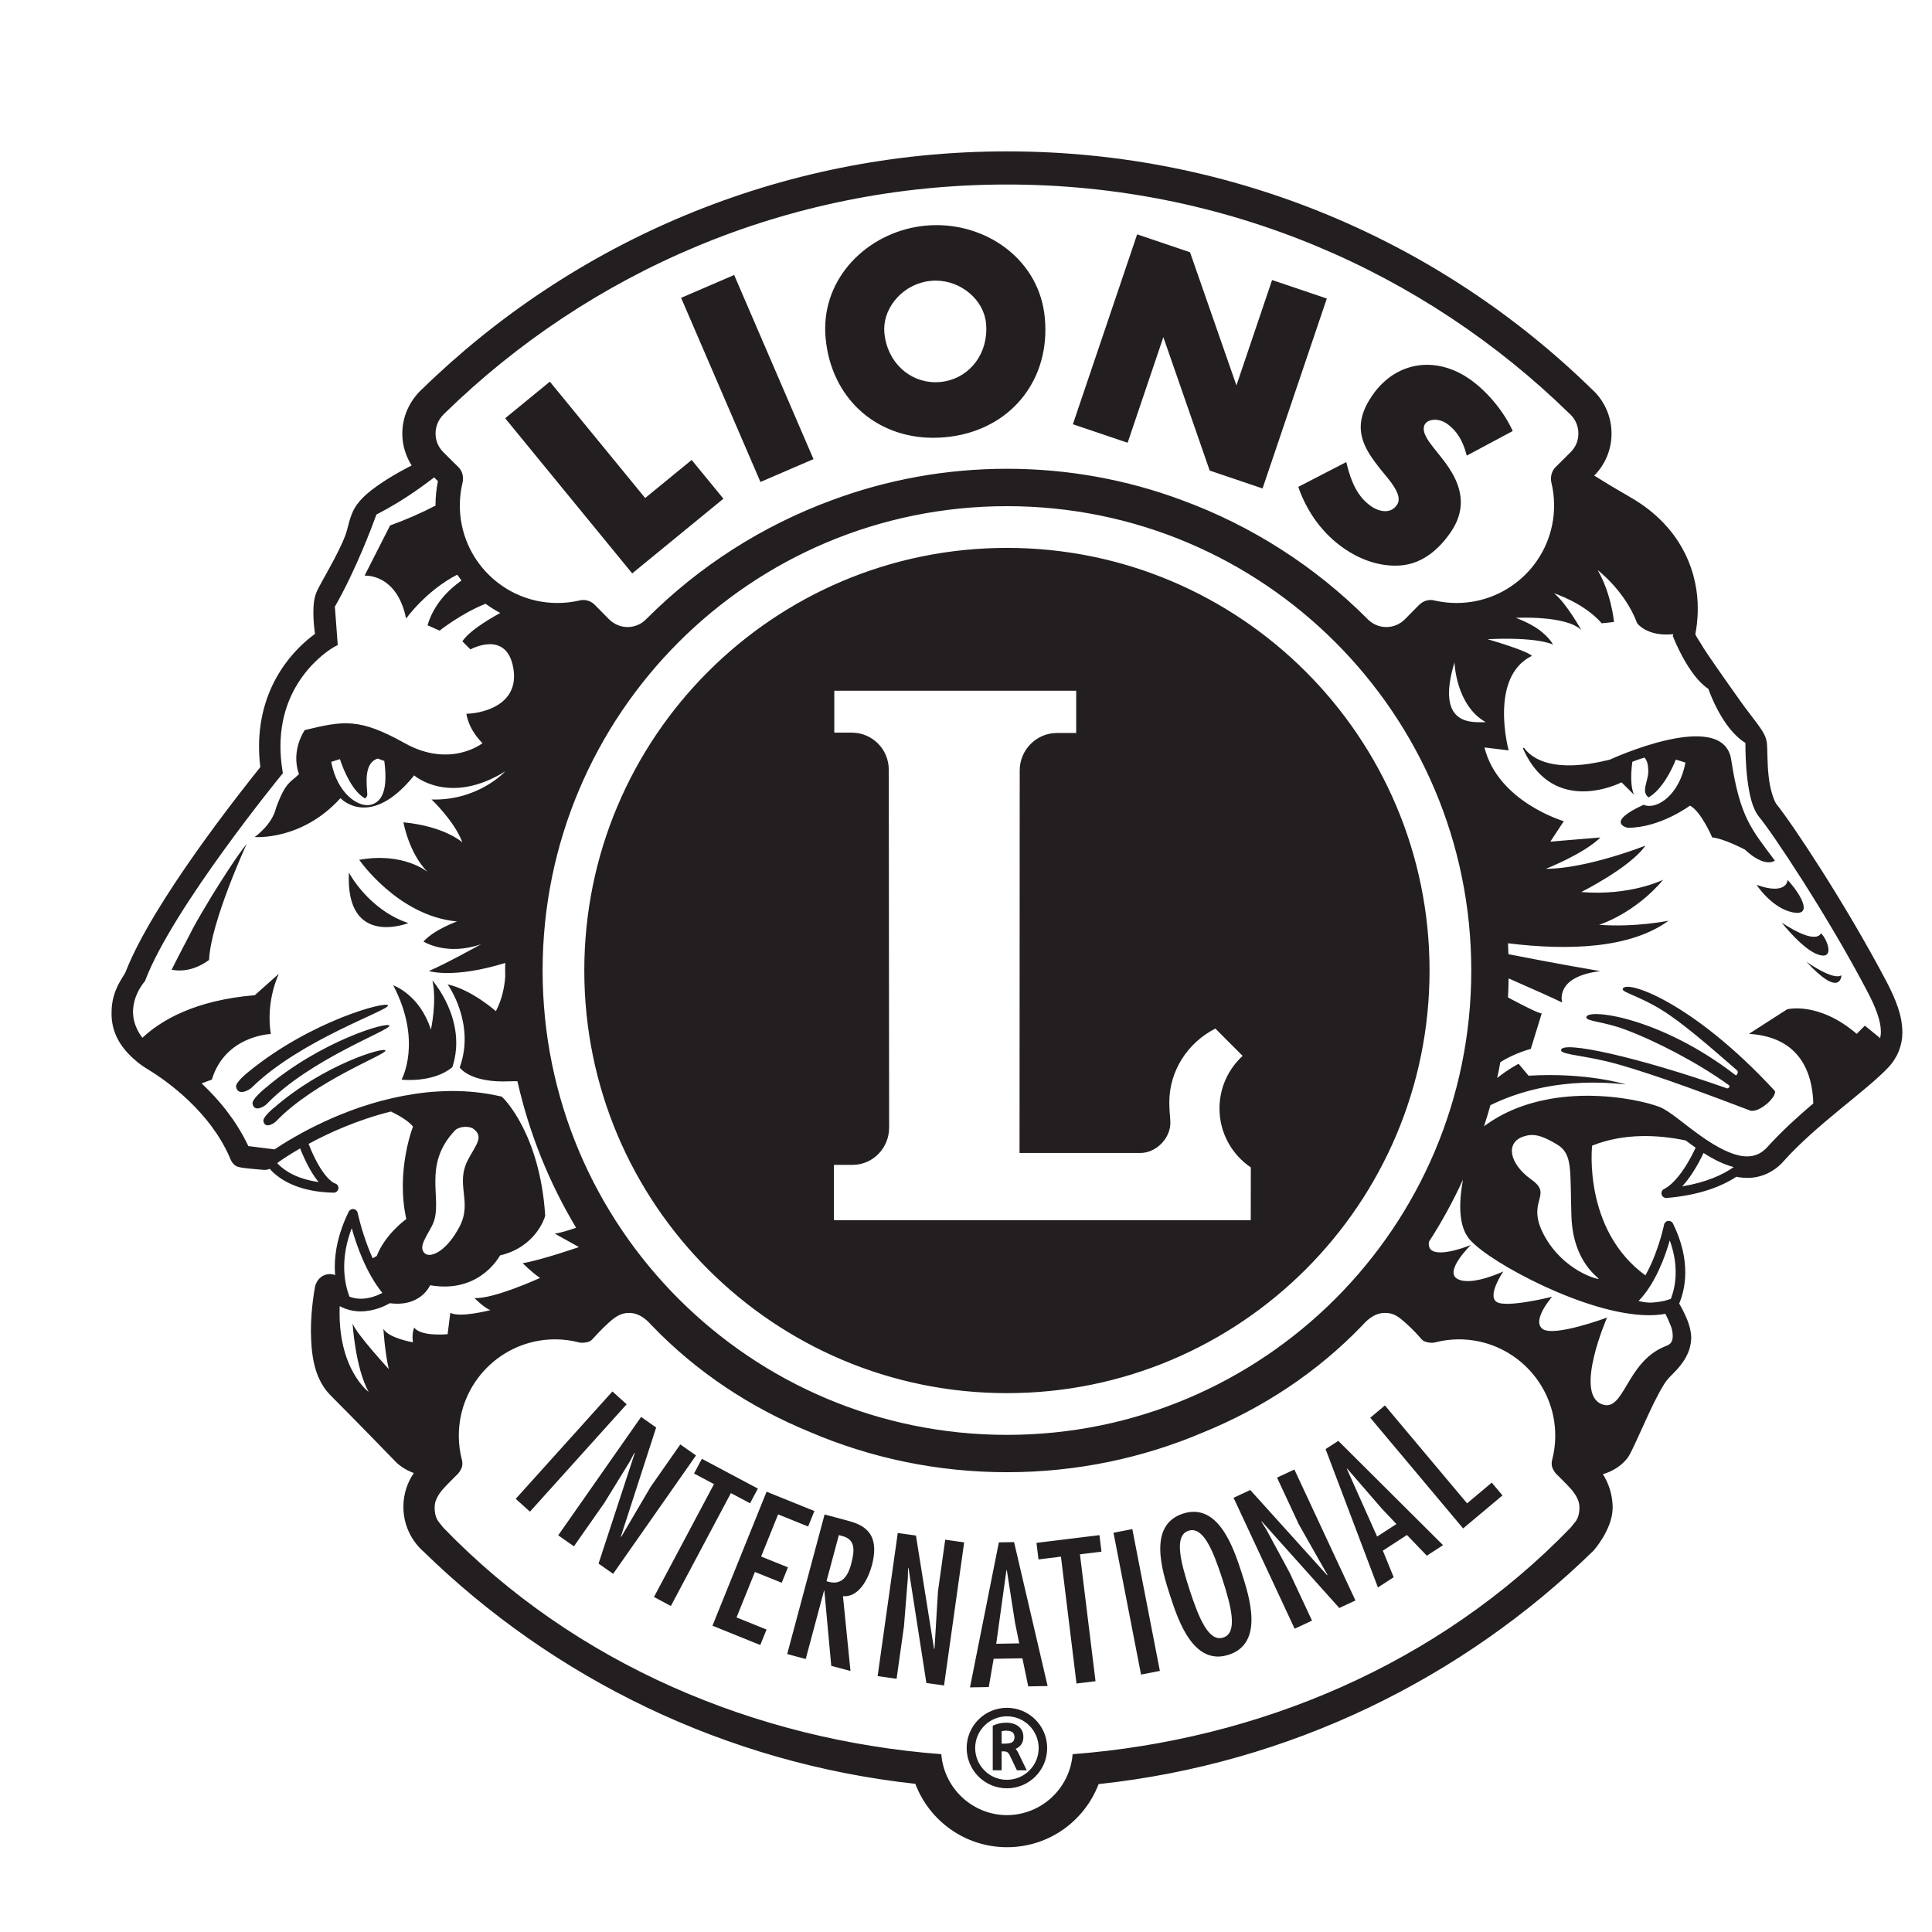
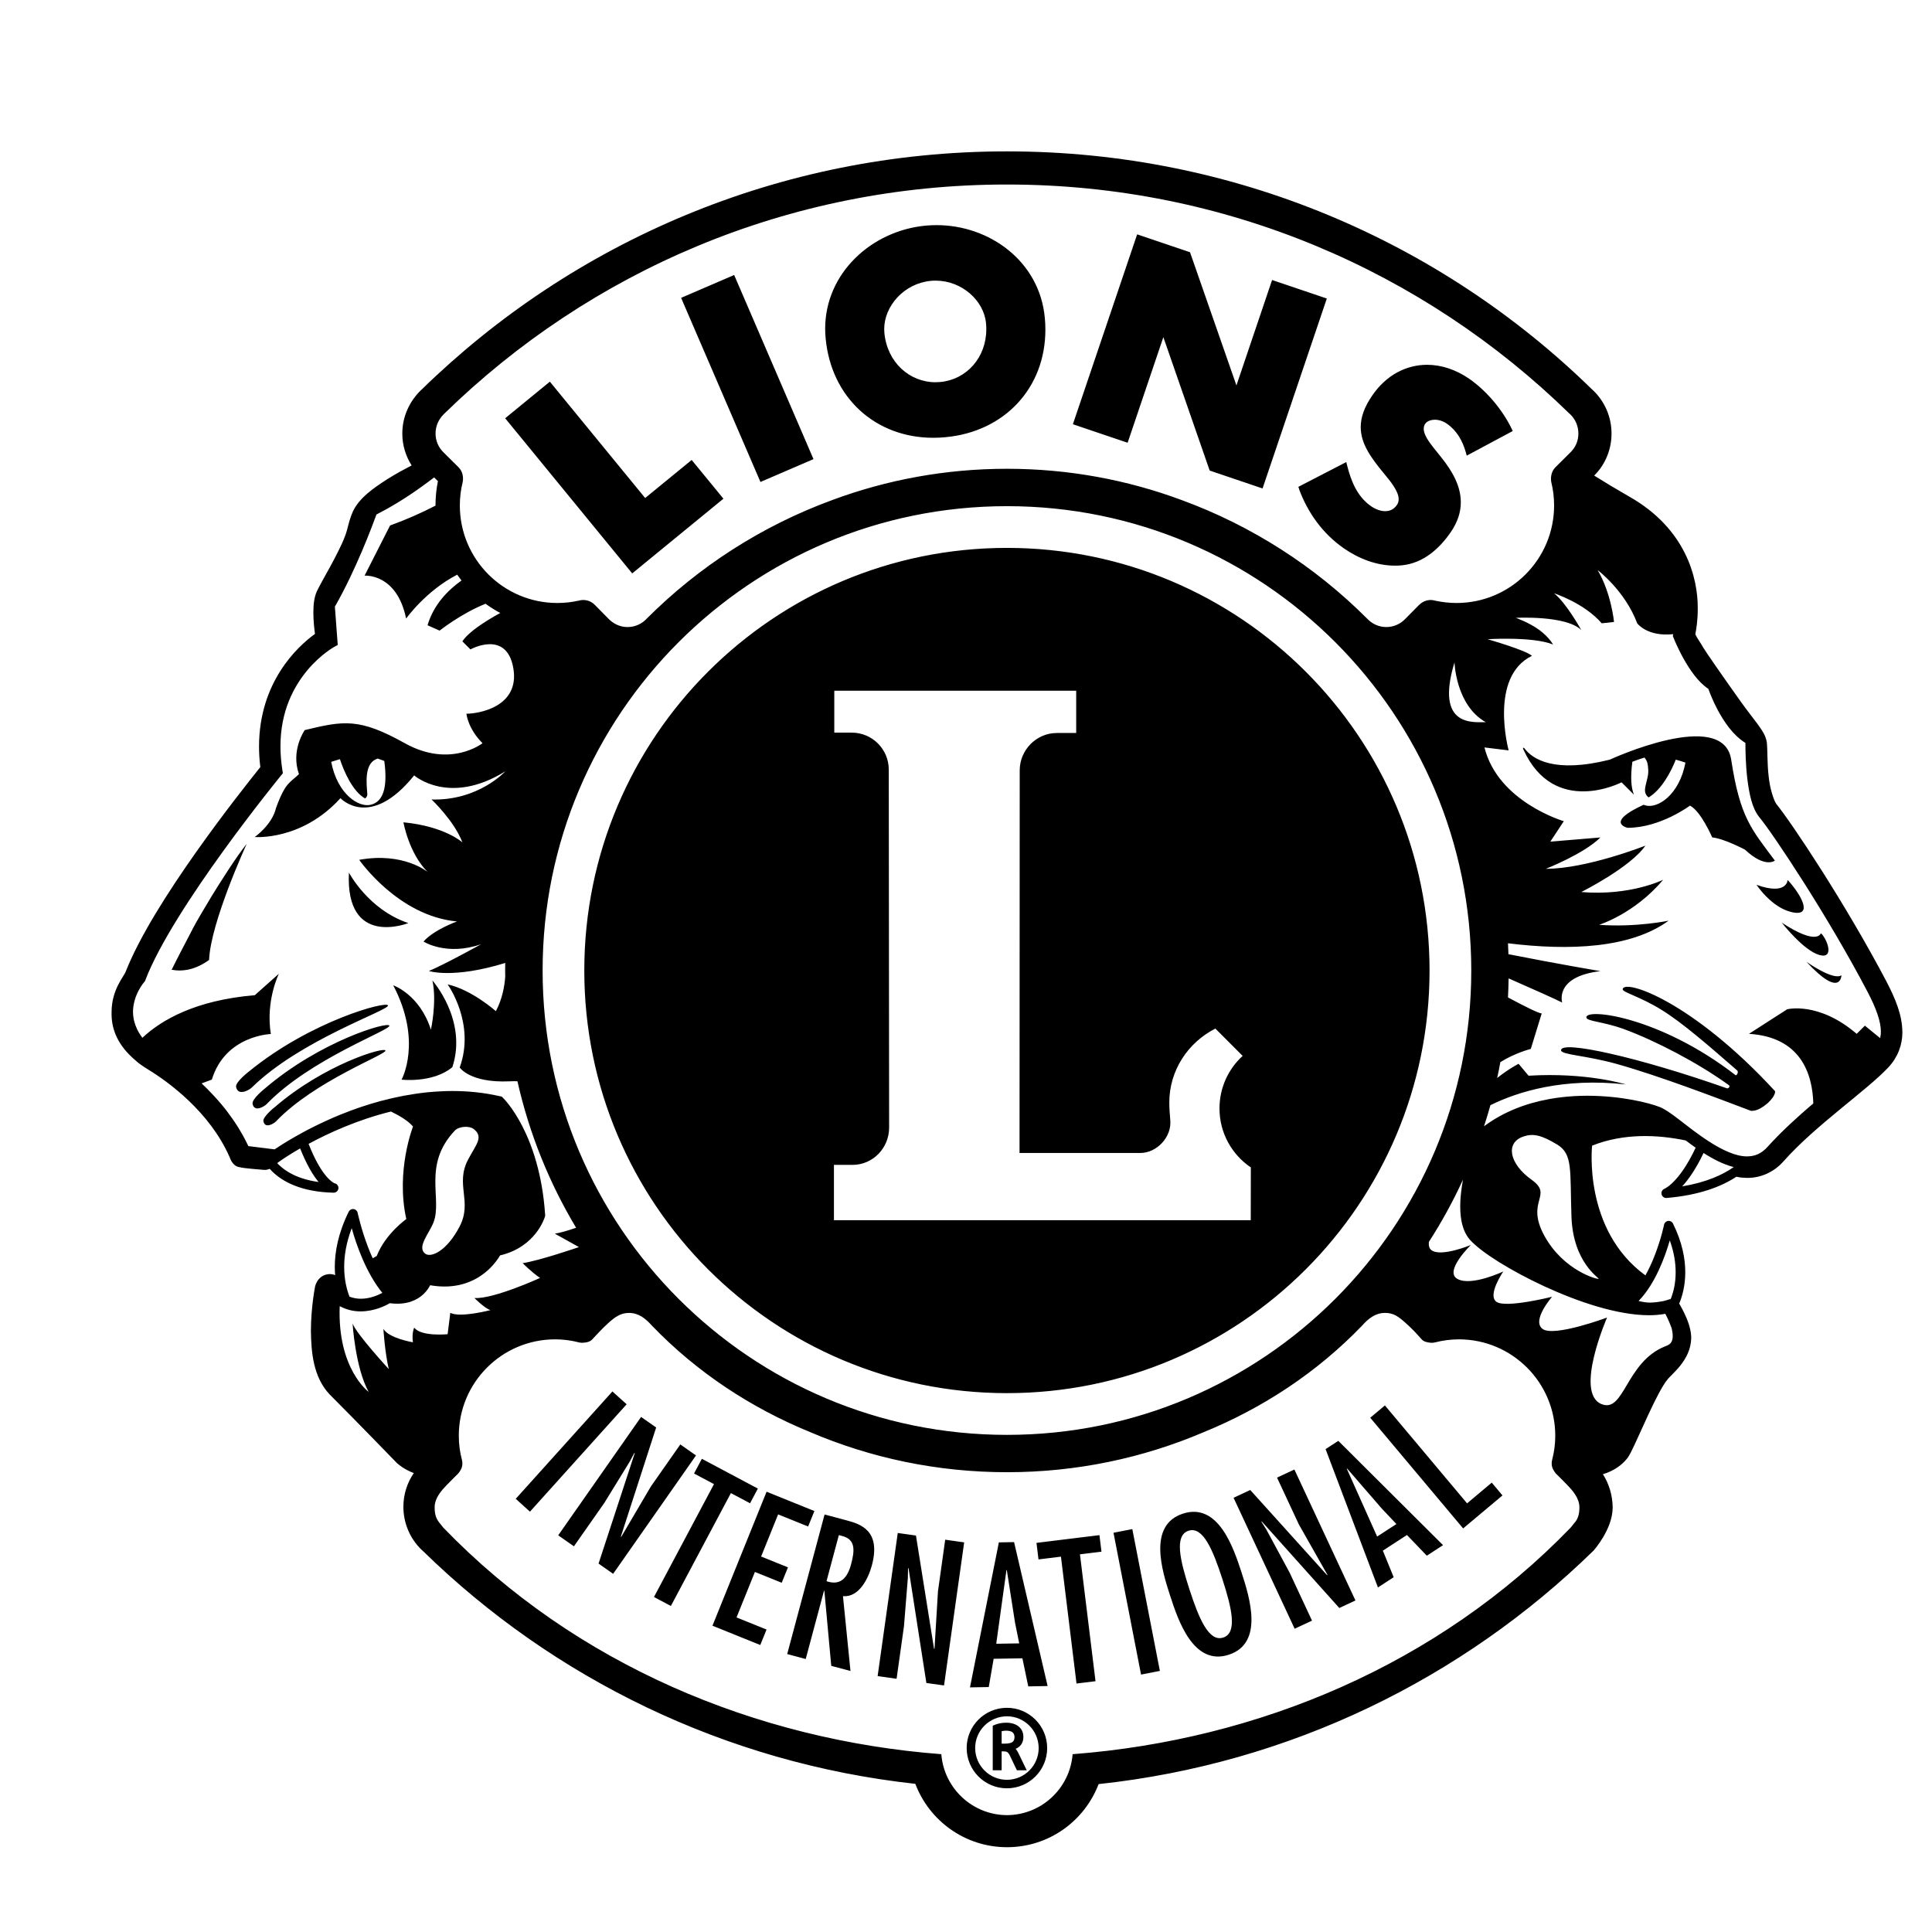
<svg xmlns="http://www.w3.org/2000/svg" id="final_black_logo" data-name="final black logo" viewBox="0 0 432 432">
  <defs>
    <style>
      .cls-1 {
-         fill: #231f20;
+         fill: #000000;
      }
    </style>
  </defs>
  <path class="cls-1" d="M407.15,208.67s-.72,2.91-8.75-2.37c0,0,4.86,6.25,8.42,7.24,3.56.98,1.61-3.8.33-4.87ZM399.72,196.76s-.09,3.54-6.95,1.09c0,0,3.34,5.14,7.97,6.13,4.97,1.06,1.7-4.31-1.02-7.22ZM396.86,192.43c-5.19-7.01-7.77-9.51-9.76-22.57-1.79-11.73-27.14,0-27.14,0-12.46,3.12-17.29-.13-19.09-2.52,0-.05-.54-.42-.23.25,6.89,15.18,21.94,7.34,21.94,7.34l2.77,2.76c-.65-1.6-.8-4-.35-7.36.58-.21,1.59-.62,2.73-.93.68.9.75,1.5.83,2.9.08,1.38-.74,3.22-.74,4.39,0,1.12.82,1.61.82,1.61,2.89-1.7,5.05-5.84,6.07-8.44.74.2,1.47.42,2.16.66-1.37,7.23-6.2,10.35-8.96,9.57-.13-.04-.26-.09-.39-.14-8.81,4.02-3.58,5.15-3.58,5.15,7.32,0,13.94-4.96,13.94-4.96,2.44,1.22,4.97,7.1,4.97,7.1,2.74.3,7.32,2.74,7.32,2.74,4.57,4.27,6.71,2.44,6.71,2.44ZM86.76,224.83c-.21-1.11-17.19,3.42-31.05,14.72,0,0-3.12,2.39-2.92,3.48.4,2.12,2.89.76,3.53.13,10.83-10.65,30.65-17.23,30.44-18.33ZM285.54,330.38l4.87,10.45,6.4,11.29-.04.12-17.21-19.07-3.73,1.74,13.66,29.28,3.88-1.81-5.02-10.76-5.16-9.55-1.12-1.79.04-.11,17.36,19.38,3.61-1.68-13.65-29.28-3.88,1.81ZM47.26,200.5c-1.56,2.59-2.89,4.8-4.24,7.29,0,0,.01,0,.02,0-1.42,2.71-3.69,7.06-4.66,9.05,2.55.47,5.38-.03,8.37-2.19.34-8.43,8.42-25.97,8.42-25.97-2.31,2.87-5.77,8.34-7.92,11.82,0,0,0,0,0,0ZM61.26,247.69s-2.52,2.05-2.36,2.98c.3,1.79,2.29.61,2.81.08,8.75-9.13,24.63-14.9,24.48-15.84-.15-.93-13.75,3.08-24.92,12.79ZM170.04,107.77l11.86-5.11-17.74-41.17-11.86,5.11.23.54,17.51,40.63ZM260.13,75.39l10.36,29.83,11.82,4,14.37-42.47-12.24-4.14-7.97,23.57-10.38-29.78-11.82-4-14.37,42.46,12.24,4.14,7.99-23.62ZM208.66,97.89h.04c.88,0,1.78-.04,2.69-.13,13.27-1.22,22.37-11.06,22.36-24.05,0-.88-.04-1.77-.13-2.68-1.18-12.62-12.37-20.7-24.22-20.69-.8,0-1.61.04-2.41.11-12.04,1.12-22.47,10.57-22.48,23.04,0,.69.03,1.39.1,2.1,1.22,13.36,11.18,22.3,24.06,22.3ZM208.13,62.8c.36-.04.71-.05,1.07-.05h.02c5.81,0,10.8,4.43,11.26,9.56h0c.04.44.06.87.06,1.3,0,6.39-4.46,11.27-10.3,11.81-.36.03-.71.05-1.06.05-5.79,0-10.81-4.43-11.43-11.04-.03-.28-.04-.55-.04-.83-.01-5.18,4.48-10.25,10.43-10.8ZM290.46,109.34c1.97,5.34,5.32,10.01,10.06,13.29,3.29,2.28,7.28,3.85,11.4,3.85.51,0,1.02-.02,1.54-.07,4.84-.49,8.39-3.75,10.9-7.37,1.59-2.3,2.29-4.56,2.28-6.74,0-3.61-1.87-6.92-4.36-10.02l-1.86-2.33c-.68-.89-1.36-1.78-1.76-2.74-.23-.53-.31-.98-.31-1.35,0-1.27.97-1.97,2.47-2.01.85,0,1.82.28,2.71.89,2.22,1.54,3.5,3.81,4.24,6.43l.2.71,10.28-5.5-.24-.51c-2.04-4.23-5.6-8.47-9.47-11.16h0c-3.01-2.08-6.27-3.14-9.44-3.14-4.66,0-9.1,2.29-12.21,6.79-1.83,2.63-2.63,4.96-2.63,7.14.01,3.81,2.38,6.95,5.33,10.54,1.19,1.42,3.19,3.82,3.15,5.6,0,.47-.11.88-.4,1.29-.7.99-1.58,1.36-2.6,1.37-1.02,0-2.17-.42-3.15-1.1-3.07-2.12-4.48-5.56-5.38-9.16l-.18-.72-10.72,5.54.18.49ZM141.37,128.21l20.39-16.7-7.1-8.66-10.4,8.51-21.31-26.02-9.99,8.18.37.46,28.03,34.23ZM403.93,215.06c7.73,8.37,7.82,3.01,7.82,3.01-1.82,1.27-7.82-3.01-7.82-3.01ZM425.37,230.72c-.03-3.77-1.54-7.36-3.53-11.21h0s0,0,0,0h-.01s.01,0,.01,0c-9.1-17.31-21.18-35.49-24.71-39.82-.6-1.01-1.38-3.4-1.65-6.06-.35-2.87-.23-5.8-.41-7.59-.25-1.68-1.12-2.79-2.13-4.22-1.03-1.4-2.3-2.97-3.59-4.78-1.89-2.65-3.91-5.52-5.51-7.82-1.58-2.27-2.84-4.14-2.93-4.33-.75-1.31-1.52-2.36-1.71-2.82-.04-.1-.08-.19-.12-.27.24-1.2.54-3.16.54-5.61,0-.08,0-.13,0-.16.05-6.85-2.7-17.81-15.23-24.94-2.95-1.69-5.58-3.27-7.93-4.75,2.43-2.38,3.87-5.78,3.88-9.31,0-.04,0-.04,0-.04v-.06s0-.01,0-.01c0-3.72-1.55-7.16-4.06-9.58l-.41-.38c-33.58-32.79-79.76-53.11-130.62-53.11h0s-.04,0-.08,0h-.01s-.05,0-.09,0c-50.86,0-97.04,20.31-130.77,53.24l-.14.12c-2.61,2.52-4.19,5.95-4.2,9.67h0s0,.04,0,.08c0,.01,0,.02,0,.04,0,2.54.76,4.99,2.08,7.07-1.5.78-3.46,1.83-5.4,3.05-3.15,2.02-6.32,4.23-7.73,7.24-1.07,2.48-1.02,3.61-1.8,5.62-.72,1.9-2.07,4.52-3.34,6.83-1.28,2.35-2.42,4.32-2.93,5.43-.66,1.5-.76,3.13-.77,4.75,0,1.81.2,3.59.36,4.75-3.96,2.87-12.48,10.79-12.51,25.16,0,1.48.09,3.02.29,4.62-4.52,5.65-23.98,30.16-30.08,45.69-.38,1.11-3.17,4.02-3.18,9.07v.11c-.07,3.21.97,6.68,4.59,10.05l1.25,1.1.23.18c.14.08.6.51,2.16,1.46,4.4,2.69,13.7,9.4,18.15,19.53.04.11.1.28.2.49.18.33.29.74.94,1.31.49.36.63.34.8.41.51.14.92.19,1.52.27,1.72.21,4.28.4,4.3.4h.36c.32-.05.6-.13.87-.23.16.18.31.35.49.53,2.37,2.35,6.6,4.64,13.78,4.8h.02c.54,0,1-.41,1.06-.95.06-.55-.31-1.05-.85-1.15h0c-.32-.12-2.9-1.38-5.82-8.82,4.46-2.41,10.93-5.38,18.42-7.23,2.04.99,3.92,2.14,4.93,3.36,0,0-3.9,9.89-1.5,20.68,0,0-4.7,3.33-6.61,8.26-.3.17-.61.34-.9.51-.39-.85-.75-1.7-1.06-2.53-1.59-4.16-2.3-7.62-2.31-7.63-.09-.44-.46-.78-.9-.84-.45-.06-.89.18-1.09.58-2.35,4.75-3.12,8.95-3.12,12.36,0,.64.03,1.25.08,1.83-.34-.14-.74-.23-1.17-.23-.18,0-.41.01-.67.07-1.19.22-1.92,1.09-2.23,1.66-.34.6-.42,1.05-.45,1.17v.07s-.9,4.56-.9,9.78c.07,4.66.49,10.26,4.21,14.18,5.38,5.38,14.96,15.25,14.96,15.26l.12.11c.15.13,1.47,1.36,3.72,2.19-1.48,2.15-2.32,4.76-2.33,7.46,0,0,0,.05,0,.11h0c0,3.72,1.55,7.16,4.06,9.58l.42.38c28.97,28.29,67.34,47.29,109.99,51.96,3.13,8.28,11.13,14.17,20.5,14.17s17.33-5.86,20.48-14.11c42.85-4.59,81.4-23.64,110.61-52.15l.11-.11c.05-.06,1.05-1.2,2.08-2.92,1.01-1.73,2.12-4.04,2.15-6.67,0-.07,0-.12,0-.13-.06-2.61-.8-5.16-2.19-7.31,2.59-.77,4.34-2.18,5.37-3.46.37-.46.57-.84.86-1.39.96-1.86,2.4-5.21,3.95-8.52,1.51-3.27,3.21-6.56,4.19-7.71,1.02-1.4,5.27-4.35,5.38-9.36,0-.19,0-.35-.01-.48-.14-1.97-.89-3.75-1.57-5.17-.34-.7-.67-1.31-.92-1.74-.07-.12-.13-.23-.19-.33.62-1.45,1.36-3.84,1.36-7,0-3.02-.68-6.72-2.75-10.9-.2-.4-.64-.64-1.09-.58-.45.06-.81.4-.9.84,0,0-.62,3.05-2.02,6.69-.58,1.52-1.3,3.13-2.15,4.65-14.03-10.21-11.92-29.01-11.92-29.01,7.19-2.87,14.84-2.43,20.93-1.16.48.36.97.72,1.46,1.08.25.18.5.36.76.53-1.43,3.06-2.81,5.14-3.95,6.53-.96,1.16-1.75,1.84-2.29,2.22-.27.19-.47.31-.59.38-.06.03-.1.05-.13.06h0c-.5.19-.78.71-.66,1.23.11.49.54.83,1.04.83.03,0,.06,0,.09,0,7.3-.62,12.26-2.55,15.6-4.75.48.11.95.19,1.41.21.32.03.64.04.96.05.08,0,.12,0,.13,0,2.87,0,5.84-1.21,8.05-3.72,7.24-8.14,18.54-15.77,23.43-20.99,2.1-2.24,3.15-5.04,3.14-7.87v-.06h0,0ZM99.17,92.66l.29-.27c32.41-31.64,76.73-51.13,125.6-51.13h.17c48.87,0,93.19,19.49,125.6,51.13l.3.27c1.11,1.08,1.8,2.59,1.8,4.26s-.63,3.11-1.77,4.22l-3.35,3.33c-.66.67-1.01,1.59-1.01,2.61,0,.28.03.55.09.81h0c.4,1.64.61,3.36.61,5.13,0,12.05-9.77,21.81-21.81,21.81-1.61,0-3.17-.18-4.68-.5h-.05s-.15-.05-.15-.05c-.29-.07-.57-.12-.89-.12-1.02,0-1.94.43-2.6,1.11l-.05.03-2.98,3.02c-1.08,1.15-2.59,1.89-4.3,1.89s-3.21-.72-4.32-1.91c-11.61-11.61-25.73-20.73-41.46-26.49-12.16-4.52-25.31-6.99-39.05-6.99-13.71,0-26.84,2.46-38.98,6.96-15.76,5.76-29.9,14.88-41.54,26.52-1.1,1.19-2.62,1.91-4.32,1.91s-3.21-.75-4.29-1.89l-2.98-3.02-.06-.06c-.66-.68-1.58-1.08-2.6-1.08-.31,0-.6.04-.89.12l-.15.04h-.04c-1.5.34-3.07.51-4.68.51-12.04,0-21.81-9.76-21.81-21.81,0-1.77.21-3.49.62-5.14h0c.06-.25.09-.52.09-.8,0-1.02-.3-1.88-1.01-2.61l-3.36-3.33c-1.14-1.12-1.77-2.59-1.77-4.22s.69-3.18,1.8-4.26ZM325.23,148.1s.26,9.59,6.99,13.38c-2.51-.07-11.45,1.36-6.99-13.38ZM328.98,217.01c0,28.68-11.61,54.61-30.41,73.42-18.8,18.79-44.73,30.41-73.41,30.41s-54.62-11.61-73.42-30.41c-18.8-18.8-30.41-44.73-30.41-73.42,0-28.69,11.62-54.61,30.41-73.42,18.8-18.8,44.73-30.41,73.42-30.41,28.68,0,54.61,11.61,73.41,30.41,18.8,18.8,30.41,44.73,30.41,73.42ZM71.24,264.3c-4.64-.65-7.35-2.33-8.97-3.92-.16-.15-.14-.16-.27-.32l.59-.43s1.08-.78,3.08-1.99c.44-.26.92-.55,1.44-.85,1.48,3.71,2.92,6.06,4.12,7.5ZM78.65,274.64c1.03,3.68,3.18,9.94,6.84,14.45-.9.49-2.77,1.32-4.81,1.31-.82,0-1.67-.14-2.53-.46-.57-1.46-1.19-3.72-1.19-6.66,0-2.44.43-5.34,1.68-8.64ZM92.63,296.84s-.6,1.2-.3,3.3c0,0-5.39-.9-6.6-3,0,0,.3,5.09,1.2,8.99,0,0-7.19-7.79-8.09-10.18,0,0,.6,9.89,3.59,15.28,0,0-7.02-5.13-6.47-19.17,0,0,0,0,0,0,.8.42,1.6.72,2.4.91,0,0,0,0,0,0,.37.09.74.15,1.1.19.06,0,.12.01.18.02.35.03.7.06,1.03.05,3.05-.02,5.47-1.24,6.48-1.83.59.08,1.16.11,1.69.11,3.1.02,5.21-1.31,6.35-2.66.45-.52.77-1.03.99-1.47,1.14.2,2.21.29,3.23.29,4.55,0,7.8-1.89,9.82-3.77,1.33-1.24,2.17-2.46,2.59-3.19,8.01-1.88,9.98-8.47,10.02-8.65l.07-.24-.02-.25c-1.22-18.07-9.24-25.92-9.42-26.09l-.29-.28-.38-.08c-3.6-.82-7.19-1.17-10.68-1.17-.82,0-1.64.03-2.46.07-.2,0-.41.02-.61.03-.8.05-1.6.1-2.38.18,0,0-.01,0-.02,0-.8.08-1.59.18-2.37.29-.2.03-.4.06-.59.09-.76.11-1.52.24-2.27.38-.01,0-.03,0-.04,0-.76.14-1.51.3-2.26.47-.19.04-.38.09-.57.13-.72.17-1.44.34-2.15.53-.01,0-.02,0-.04,0-.72.19-1.43.4-2.13.61-.18.05-.35.11-.53.16-.68.21-1.35.42-2,.64-.01,0-.03,0-.04.01-.67.23-1.33.46-1.97.7-.16.06-.32.12-.48.18-.63.24-1.24.47-1.84.72,0,0-.02,0-.02,0-.62.25-1.21.5-1.8.75-.14.06-.29.12-.43.19-.56.25-1.11.49-1.64.74-.01,0-.03.01-.04.02-.55.25-1.07.51-1.59.76-.13.06-.26.13-.39.19-.48.24-.94.47-1.39.7-.02.01-.05.03-.08.04-.46.24-.9.47-1.33.71-.12.07-.24.13-.36.2-.37.2-.73.4-1.08.6-.04.02-.08.04-.11.06-2.33,1.32-3.96,2.4-4.71,2.9l-5.87-.73c-.3-.65-.63-1.28-.96-1.9-.06-.12-.13-.24-.19-.36-.33-.6-.67-1.18-1.02-1.75-.06-.1-.13-.2-.19-.3-.35-.56-.71-1.11-1.08-1.64-.02-.03-.04-.07-.07-.1-.39-.56-.79-1.1-1.19-1.63-.07-.09-.14-.19-.21-.28-.4-.52-.81-1.03-1.23-1.52-.05-.05-.09-.11-.14-.16-.42-.49-.83-.97-1.26-1.43-.03-.03-.05-.06-.08-.09-.44-.48-.88-.94-1.32-1.38l-.17-.18c-.45-.45-.89-.88-1.34-1.3,0,0,0,0,0,0l2.29-.85c3-9.89,13.19-10.19,13.19-10.19-1.2-7.49,1.8-13.48,1.8-13.48l-5.39,4.8c-13.31,1.11-20.91,5.57-25.13,9.52h0c-.95-1.25-1.5-2.45-1.8-3.58-.02-.09-.05-.18-.07-.27-.03-.15-.06-.3-.09-.45-.02-.14-.04-.28-.06-.41-.01-.11-.03-.22-.04-.32-.02-.25-.04-.5-.04-.74,0-1.9.62-3.6,1.27-4.82.32-.61.65-1.1.88-1.42.24-.33.36-.46.36-.46l.17-.2.09-.24c3.03-7.97,10.64-19.51,17.47-28.93,6.83-9.44,12.86-16.81,12.87-16.82l.4-.49-.1-.63c-.3-1.91-.44-3.7-.44-5.38,0-7.93,3.02-13.44,6.04-17.05,1.51-1.8,3.02-3.1,4.15-3.96.56-.43,1.03-.74,1.35-.94.32-.2.46-.27.46-.28l.81-.44-.64-8.57c4.71-8.21,8.42-18.19,9.29-20.6.81-.42,1.59-.84,2.35-1.26.24-.14.47-.27.71-.41.5-.29,1-.58,1.47-.86.26-.16.5-.31.75-.46.43-.27.85-.53,1.26-.8.23-.15.46-.3.69-.45.4-.27.79-.52,1.16-.78.2-.13.39-.27.58-.4.39-.28.77-.54,1.13-.8.14-.1.28-.2.41-.3.92-.66,1.72-1.27,2.4-1.78l.84.84c-.36,1.76-.54,3.57-.54,5.41,0,.02,0,.04,0,.06-3.11,1.61-6.49,3.11-10.16,4.44l-5.7,11.22s7.19-.6,9.29,9.59c0,0,4.41-6.2,11.42-9.81.31.44.63.87.96,1.3-3.08,2.19-6.24,5.43-7.59,10.01l2.7,1.2s4.74-3.79,10.27-6.01c1.04.76,2.14,1.45,3.29,2.06-3.4,1.87-7.12,4.26-8.47,6.35l1.8,1.8s8.09-4.5,9.59,4.19c1.5,8.69-7.79,10.19-10.49,10.19,0,0,.3,3.29,3.6,6.59,0,0-7.19,5.69-17.38,0-10.19-5.69-13.68-5.03-22.37-2.93,0,0-3.19,4.51-1.29,9.85-1.95,1.91-3,1.71-5.13,7.56-.87,3.79-4.77,6.5-4.77,6.5,0,0,10.49.9,19.18-8.69,0,0,6.59,7.19,16.48-5.09,0,0,7.79,6.89,20.37-.9,0,0-5.99,6.59-16.48,6.29,0,0,5.09,4.79,6.89,9.59,0,0-3.89-3.59-13.18-4.49,0,0,1.2,6.89,5.39,11.09,0,0-5.39-4.5-15.28-2.7,0,0,8.69,12.58,21.87,13.78,0,0-5.1,1.8-7.49,4.49,0,0,5.09,3.3,12.88.6,0,0-8.09,4.49-11.68,5.99,0,0,5.39,1.8,17.07-1.8,0,.55-.02,1.11-.02,1.66,0,.47.01.94.02,1.41-.15,2.1-.65,4.99-2.09,7.71,0,0-5.39-4.8-10.79-5.99,0,0,6.29,8.69,2.7,18.58,0,0,2.24,3.48,11.09,3.1.7-.03,1.29-.04,1.82-.02,2.64,11.72,7.12,22.75,13.12,32.76-1.95.69-3.71,1.16-4.76,1.32l5.39,3s-8.69,3-12.58,3.6c0,0,2.09,2.1,3.89,3.3,0,0-10.49,4.79-14.68,4.49,0,0,2.4,2.4,3.6,2.7,0,0-6.89,1.8-8.99.6l-.6,4.79s-5.99.6-7.49-1.5ZM101.7,252.8c.92-.97,3.23-1.11,4.2-.36,2.3,1.78.59,3.41-1.23,6.84-2.94,5.55.99,9.35-1.87,14.91-2.87,5.56-6.43,7.12-7.73,6.13-1.92-1.47.91-4.54,1.86-6.98,2.04-5.26-2.52-12.83,4.77-20.54ZM84.14,169.74s.15-.05.33-.12c.6.21,1.11.4,1.46.53.81,6.1-.32,9.04-2.91,9.77-2.76.78-7.59-2.34-8.96-9.57.63-.21,1.28-.41,1.95-.6.9,2.78,2.88,7.24,5.61,8.78,0,0,.56-.32.51-1.02-.15-2.12-.75-6.63,2-7.77ZM352.14,340.4c-.23.3-.75.92-.93,1.17-29.56,30.61-69.9,47.5-111.37,50.67-.6,7.61-6.93,13.59-14.68,13.63-7.75-.04-14.08-6.02-14.68-13.63-41.47-3.17-81.81-20.06-111.37-50.67-.18-.25-.7-.87-.93-1.17-.78-1-.99-2.03-.99-3.39,0-2.06,1.54-3.74,2.67-4.92,1.13-1.17,2.62-2.63,2.62-2.63,0,0,.59-.71.79-1.39.22-.71.09-1.36.02-1.63-.45-1.72-.7-3.51-.7-5.37-.02-11.9,9.61-21.57,21.52-21.59,1.85,0,3.63.24,5.34.68.32.08.68.15,1.61,0,1.12-.19,1.42-.74,1.7-1.03.28-.29,1.83-2.01,3.22-3.26s2.71-2.3,4.64-2.3c2.16,0,3.7,1.22,5.13,2.82,10.1,10.5,22.22,18.43,35.37,23.82,13.52,5.78,28.41,8.98,44.05,8.98s30.46-3.19,43.97-8.95c13.18-5.38,25.33-13.33,35.45-23.85,1.43-1.6,2.97-2.82,5.13-2.82,1.93,0,2.98.83,4.64,2.3,1.66,1.47,2.81,2.8,3.22,3.26.41.47.59.8,1.7,1.03.72.15,1.29.09,1.62,0,1.71-.44,3.49-.68,5.34-.68,11.9.02,21.54,9.69,21.52,21.59,0,1.86-.25,3.66-.7,5.37-.07.27-.2.91.02,1.63.2.67.79,1.39.79,1.39,0,0,1.6,1.57,2.62,2.63,1.02,1.06,2.67,2.86,2.67,4.92,0,1.36-.21,2.39-.99,3.39ZM373.36,277.34c.99,2.72,1.32,5.12,1.32,7.15,0,2.39-.47,4.26-.93,5.54-.05.15-.11.28-.16.41l-.97.3c-1.04.33-2.84.53-3.67.53s-1.8-.18-2.56-.37c3.76-3.86,5.93-9.92,6.98-13.56ZM368.7,294.09c1.28,0,2.51-.1,3.67-.32.35.66.87,1.73,1.41,3.2.84,3.47-.67,3.75-1.51,4.1-8.78,3.54-9.06,15-14.19,12.88-6.1-2.52,1.26-19.34,1.26-19.34,0,0-11.9,4.43-14.42,2.54-2.52-1.89,2.13-7.19,2.13-7.19,0,0-10.35,2.6-12.44,1.13-2.11-1.47,1.53-6.79,1.53-6.79,0,0-7.07,3.37-10.22,1.69-3.15-1.68,2.97-7.61,2.97-7.61,0,0-6.75,2.81-8.85,1.13-.5-.4-.62-1.05-.54-1.82,2.86-4.43,5.41-9.08,7.62-13.91,0,.02,0,.04-.01.07-.08.45-.16.9-.22,1.35h0c-.23,1.53-.38,3.07-.38,4.57.01,2.8.47,5.5,2.19,7.47,2.52,2.78,8.93,6.81,16.58,10.37,7.64,3.52,16.38,6.46,23.42,6.48ZM357.48,285.95c-.21.2-7.87-1.79-12.17-9.66-4.29-7.86,2.15-8.94-2.86-12.51-5.01-3.58-5.9-8.29-1.79-9.66,2.14-.71,3.93-.36,7.51,1.79,3.57,2.15,2.86,5.72,3.21,16.1.35,10.38,6.3,13.75,6.08,13.95ZM376.14,265.28c1.38-1.5,3.07-3.86,4.78-7.47,2.14,1.37,4.41,2.55,6.74,3.15-2.48,1.75-6.13,3.41-11.52,4.32ZM420.51,231.44v.03c-.03.22-.06.44-.1.66l-3.42-2.79-1.83,1.83c-8.54-7.32-15.55-5.49-15.55-5.49l-8.54,5.49c11.55.71,14.2,8.87,14.39,15.56-.01,0-.02.02-.03.03-.84.71-1.69,1.44-2.53,2.19-.09.08-.18.16-.27.24-.78.69-1.56,1.4-2.32,2.11-.07.07-.14.13-.21.2-.77.72-1.52,1.45-2.26,2.19-.16.16-.32.32-.47.48-.74.76-1.47,1.52-2.16,2.29-1.42,1.56-2.85,2.09-4.55,2.11-2.5.03-5.6-1.44-8.57-3.36-.69-.45-1.38-.91-2.05-1.4-3.61-2.56-6.59-5.3-8.87-6.26-2.48-.98-8.71-2.53-16.25-2.54-.47,0-.95,0-1.43.02-.23,0-.46.02-.69.03-.25.01-.5.02-.75.03-.31.02-.62.04-.94.07-.17.01-.34.02-.52.04-.37.03-.74.07-1.11.11-.12.01-.23.02-.35.04-.41.05-.83.1-1.24.16-.07.01-.14.02-.21.03-.45.07-.91.15-1.36.23-.03,0-.06.01-.09.02-4.93.91-9.95,2.74-14.4,6.05.51-1.56.99-3.13,1.43-4.72,6.18-3.04,16.3-6.19,30.27-4.64,0,0-8.64-2.74-21.74-1.95l-2.23-2.66s-2.12,1.06-4.79,3.17c.26-1.17.5-2.35.71-3.54,3.28-2.07,6.81-2.96,6.81-2.96l2.44-7.93c-.74-.06-3.54-1.44-7.54-3.58.07-1.41.12-2.83.14-4.26,5.54,2.43,10.15,4.49,11.98,5.4,0,0-1.83-5.79,8.54-7.02,0,0-9.58-1.62-20.56-3.79-.03-.82-.06-1.63-.1-2.44,13.76,1.69,27.45,1.13,35.91-5.05,0,0-7.32,1.53-15.55.92,0,0,7.93-2.44,14.33-10.07,0,0-7.32,3.66-18.3,2.74,0,0,10.98-5.49,14.33-10.37,0,0-13.11,5.18-22.26,5.18,0,0,8.54-3.35,12.2-7.01l-11.19.93,3.01-4.57s-14.7-4.29-17.74-16.49l5.41.66s-4.49-16.42,5.2-21.14c-1.24-1.24-9.92-3.72-9.92-3.72,0,0,10.07-.65,14.64,1.18,0,0-.83-1.59-3.07-3.25-2.24-1.65-5.25-2.71-5.25-2.71,0,0,11.29-.61,14.64,2.74,0,0-3.36-6.1-6.1-8.23,0,0,6.71,2.14,10.67,6.71l2.75-.3s-.61-6.41-3.66-11.59c0,0,6.1,4.57,8.84,11.89,0,0,2.2,3.05,8.07,2.43l-.11.39.18.45s.87,2.22,2.29,4.75c1.36,2.37,3.13,5.07,5.48,6.64.31.86,1.02,2.73,2.14,4.81,1.4,2.58,3.36,5.54,6.15,7.28v.16c0,1.56.05,4.71.43,7.92.42,3.22,1,6.43,2.65,8.49,2.9,3.46,15.31,22.04,24.23,39.09,1.89,3.6,3,6.61,2.98,8.98,0,.24-.01.48-.04.71ZM225.15,122.51c-52.19,0-94.5,42.31-94.5,94.5s42.31,94.5,94.5,94.5,94.5-42.31,94.5-94.5-42.31-94.5-94.5-94.5ZM279.67,272.84h-93.2v-12.37h4.16c4.56,0,8.18-3.77,8.18-8.33l-.08-80.05c0-4.57-3.7-8.27-8.27-8.27h-3.91v-9.37h54.09v9.45h-4.33c-4.57,0-8.3,3.79-8.3,8.36l-.04,85.55h27.01c3.68,0,7.03-3.56,6.7-7.29-.11-1.15-.22-2.82-.22-4.01,0-7.13,4.14-13.38,10.3-16.52l6.1,6.11c-3.18,2.91-5.18,7.09-5.18,11.75,0,5.49,2.78,10.33,7.01,13.19l-.02,11.82ZM59.12,243.48s-2.82,2.27-2.65,3.3c.34,1.99,2.58.69,3.16.09,9.79-10.11,27.61-16.48,27.44-17.52-.17-1.04-15.43,3.38-27.95,14.13ZM328.04,336.15l-18.37-21.89-3.28,2.75,20.77,24.75,8.8-7.38-2.4-2.86-5.51,4.63ZM223.35,344.87l-6.46,32.43,4.2-.07,1.09-6.32,6.43-.11,1.31,6.28,4.33-.08-7.5-32.18-3.38.06ZM227.9,367.46l-5.14.09,2.28-16.45h.09s1.83,11.71,1.83,11.71l.94,4.66ZM245.84,343.26l-14.08,1.73.45,3.7,5.02-.62,3.48,28.37,4.25-.52-3.48-28.37,4.81-.59-.45-3.7ZM225.15,381.87c-4.97,0-9,4.03-9,9s4.03,9,9,9,9-4.03,9-9c0-4.97-4.03-9-9-9ZM225.15,397.97c-3.92,0-7.09-3.18-7.1-7.1,0-3.92,3.18-7.09,7.1-7.1,3.91,0,7.09,3.18,7.1,7.1,0,3.92-3.18,7.09-7.1,7.1ZM264.51,338.45c-7.91,2.57-4.66,12.82-2.86,18.37,1.8,5.54,5.21,15.75,13.11,13.18,7.9-2.57,4.66-12.82,2.86-18.37-1.8-5.54-5.2-15.74-13.11-13.18ZM273.52,366.16c-3.22,1.05-5.43-4.23-7.55-10.75-2.12-6.52-3.43-12.08-.21-13.13,3.22-1.05,5.43,4.23,7.55,10.75,2.12,6.52,3.43,12.09.21,13.13ZM78.02,195.11c-.83,16.94,13.29,11.29,13.29,11.29-8.97-2.99-13.29-11.29-13.29-11.29ZM296.41,324.04l11.7,30.92,3.52-2.29-2.42-5.94,5.39-3.5,4.44,4.63,3.63-2.36-23.42-23.32-2.84,1.84ZM301.22,328.37l7.76,8.96,3.26,3.45-4.31,2.8-6.78-15.16.07-.05ZM248.98,342.72l6.16,31.72,4.21-.82-6.16-31.71-4.21.82ZM227.1,391.04c1-.41,1.75-1.29,1.73-2.68,0-1.88-1.44-3.15-3.82-3.16-.97,0-1.97.18-2.87.6l-.16.08v9.96h1.99v-4.23h.55c.65.02.93.24,1.24.84l1.62,3.39h2.2l-1.87-3.85c-.17-.35-.36-.67-.6-.94ZM224.8,389.88h-.83v-2.78c.29-.07.68-.12,1.05-.12,1.38.04,1.79.54,1.83,1.42-.03,1.1-.57,1.43-2.05,1.48ZM362.83,221.16c-.14.71,3.72,1.58,8.64,4.61,4.76,2.94,10.48,7.95,16.88,13.51.57.4-.08,1.28-.25,1.15-16.94-13.14-33.58-15.1-33.39-12.92.08.88,3.85.9,8.57,2.66,6.89,2.56,16.29,7.41,23.25,12.44.49.31-.07.81-.36.75-19.59-6.91-37.33-10.89-37.11-8.49.1,1,5.65,1.12,12.47,3.04,9.44,2.65,21.82,7.39,30,10.48.24-.07,1.36.31,3.74-1.73,1.9-1.77,1.63-2.68,1.63-2.68-18.43-20.03-33.62-25.14-34.07-22.81ZM136.94,311.13l-21.62,24.01,3.18,2.87,21.62-24.01-3.18-2.87ZM152.12,322.98l-6.61,9.44-6.58,11.19-.12.02,7.91-24.44-3.37-2.36-18.53,26.47,3.51,2.46,6.81-9.72,5.69-9.25.99-1.87.12-.02-8.1,24.72,3.26,2.29,18.53-26.47-3.51-2.46ZM96.35,230.24c-2.51-7.9-8.42-9.92-8.42-9.92,6.59,12.58,1.86,21.09,1.86,21.09,0,0,7.01.83,11.36-2.79,3.44-10.5-4.46-19.38-4.46-19.38,1.04,4.81-.34,11-.34,11ZM209.74,355.68l-.78,12.96-.1.07-4.05-25.36-4.07-.57-4.5,32,4.24.6,1.65-11.75.87-10.82.04-2.12.1-.07,4,25.7,3.95.55,4.5-31.99-4.24-.6-1.6,11.41ZM189.35,339.97l-4.97-1.33-8.36,31.21,4.14,1.11,4.09-15.27.08.02,1.54,16.78,4.3,1.15-1.68-16.73c3.6.3,5.67-3.94,6.46-6.88,2.1-7.82-2.58-9.25-5.6-10.06ZM190.31,349.76c-.84,3.15-2.45,4.84-5.5,3.8l2.76-10.31.66.18c3.17.76,2.87,3.34,2.08,6.32ZM174.79,353.92l1.4-3.46-6-2.42,3.8-9.42,6.71,2.71,1.4-3.46-10.69-4.32-12.1,29.96,10.69,4.32,1.4-3.46-6.71-2.71,4.11-10.17,6,2.42ZM167.71,336.14l1.75-3.29-12.52-6.66-1.75,3.29,4.46,2.37-13.42,25.24,3.78,2.01,13.42-25.24,4.28,2.27Z" />
</svg>
